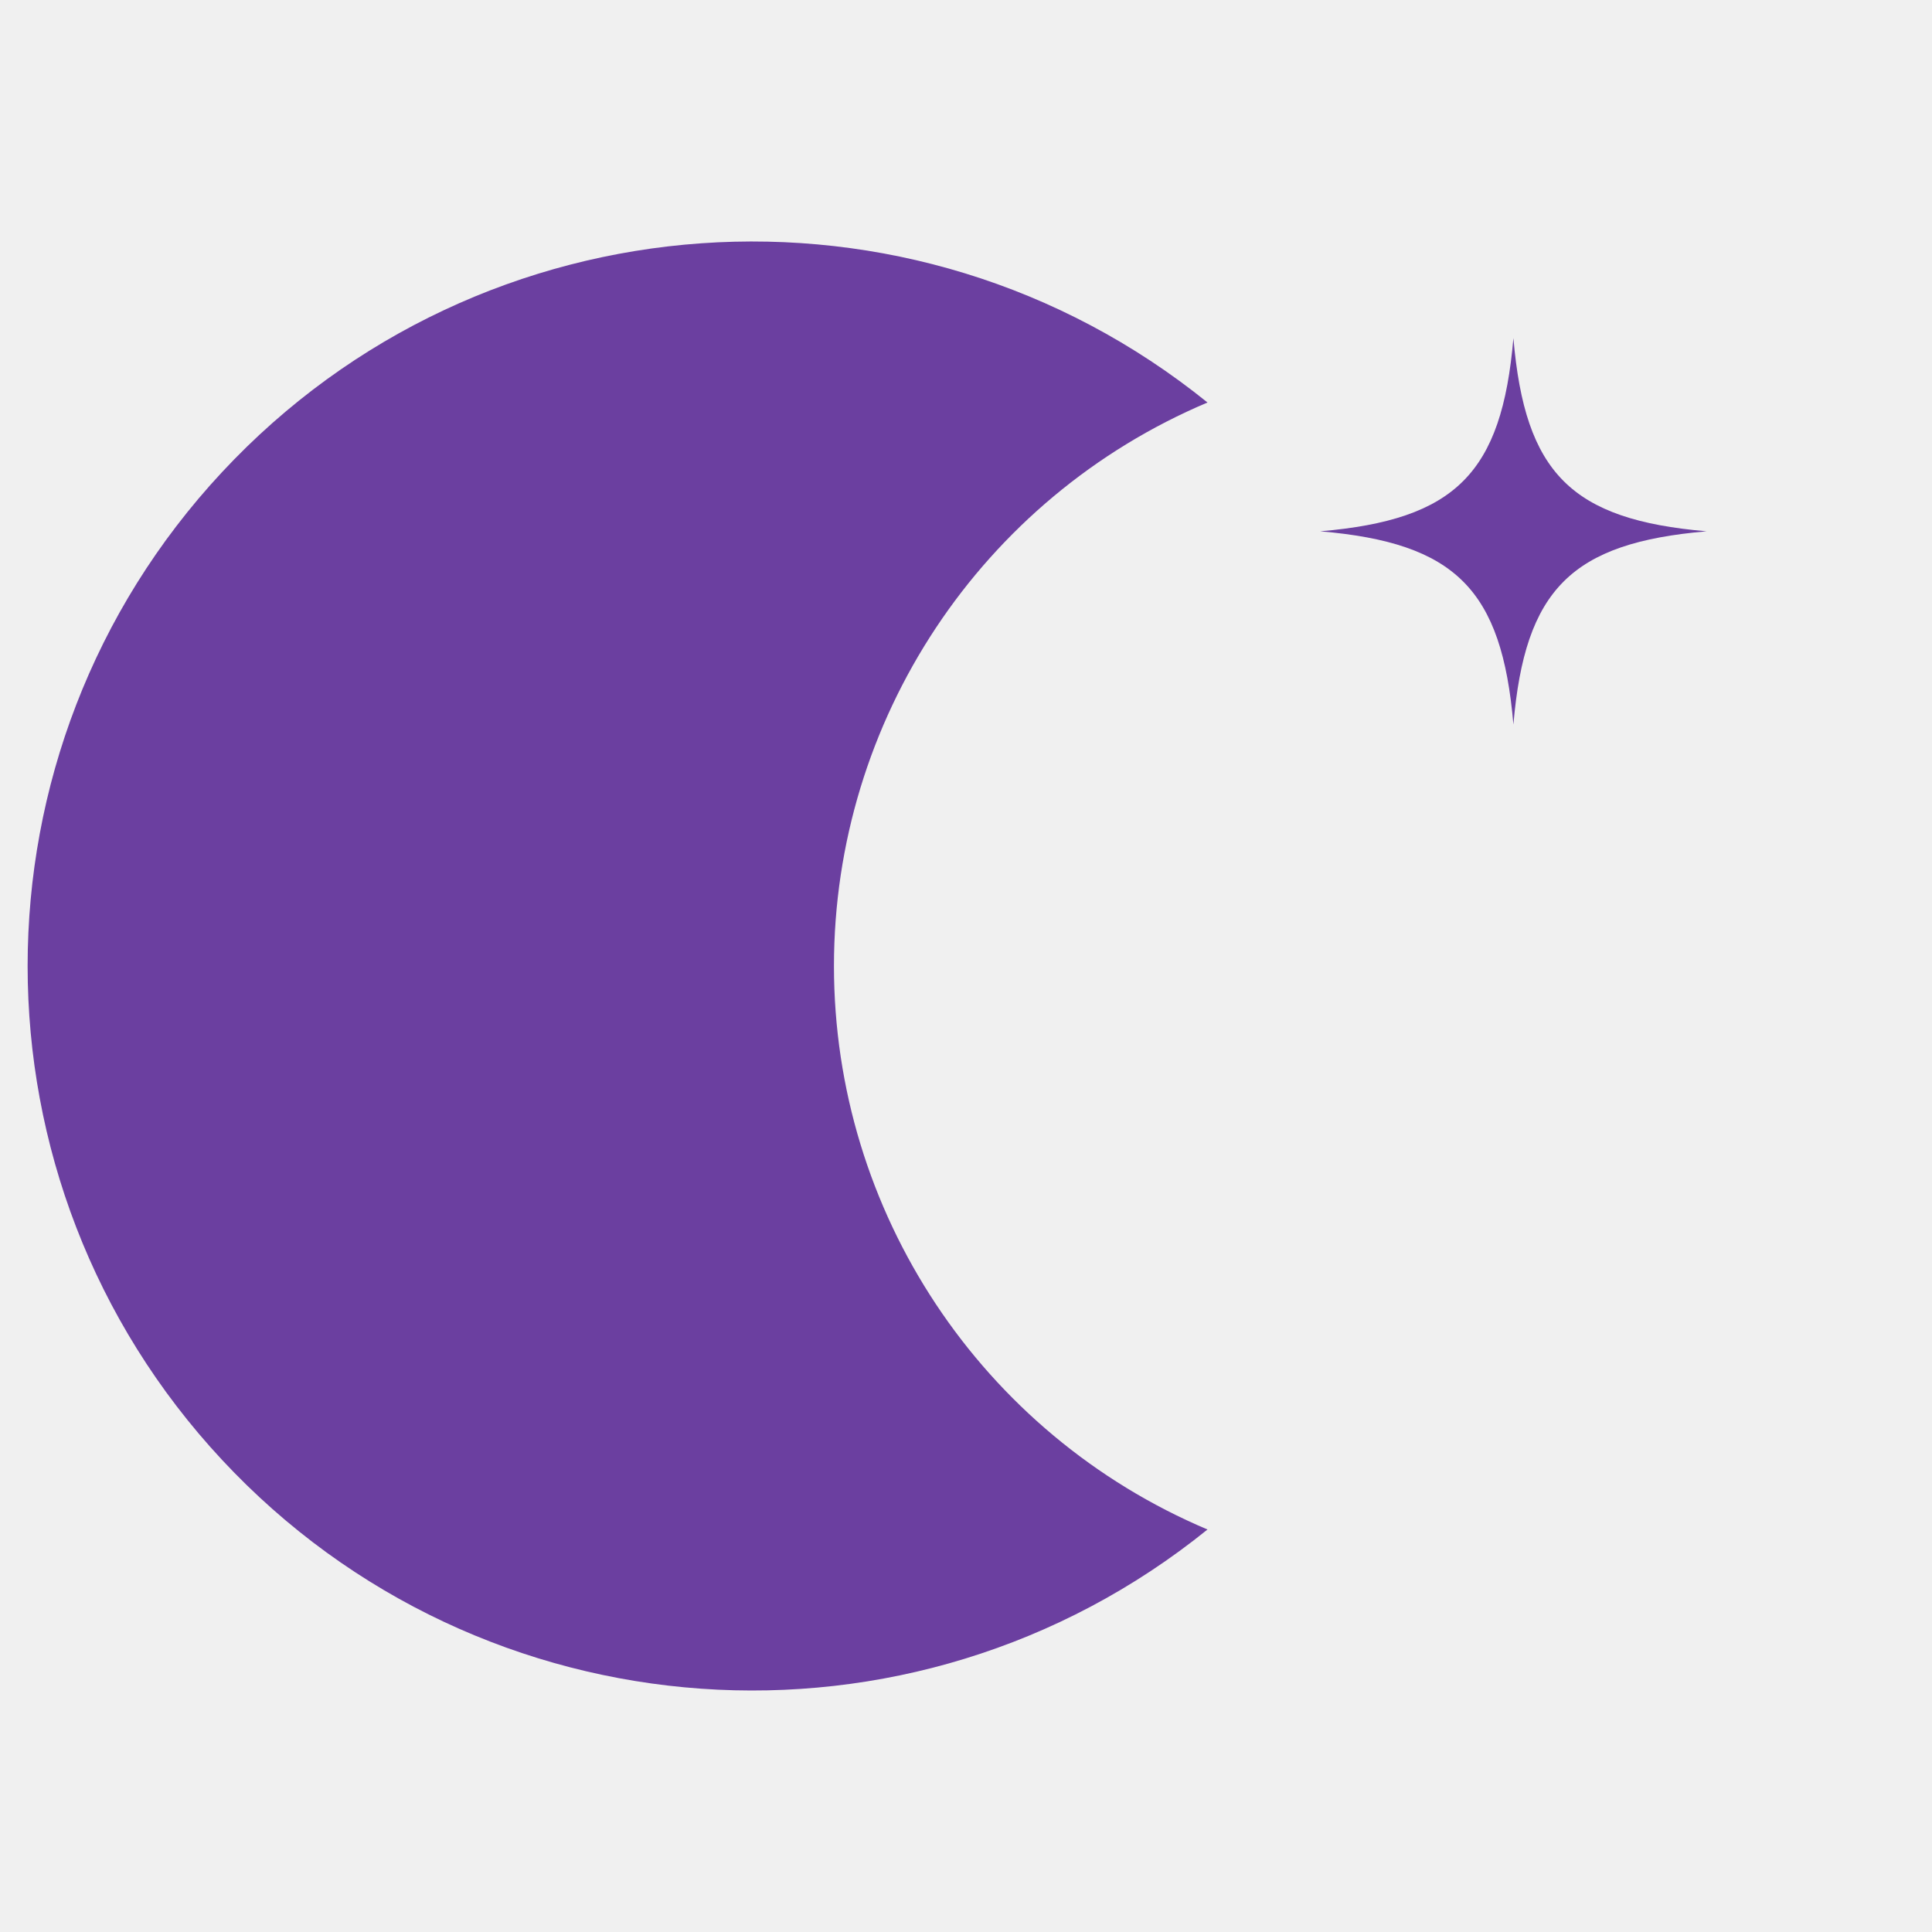
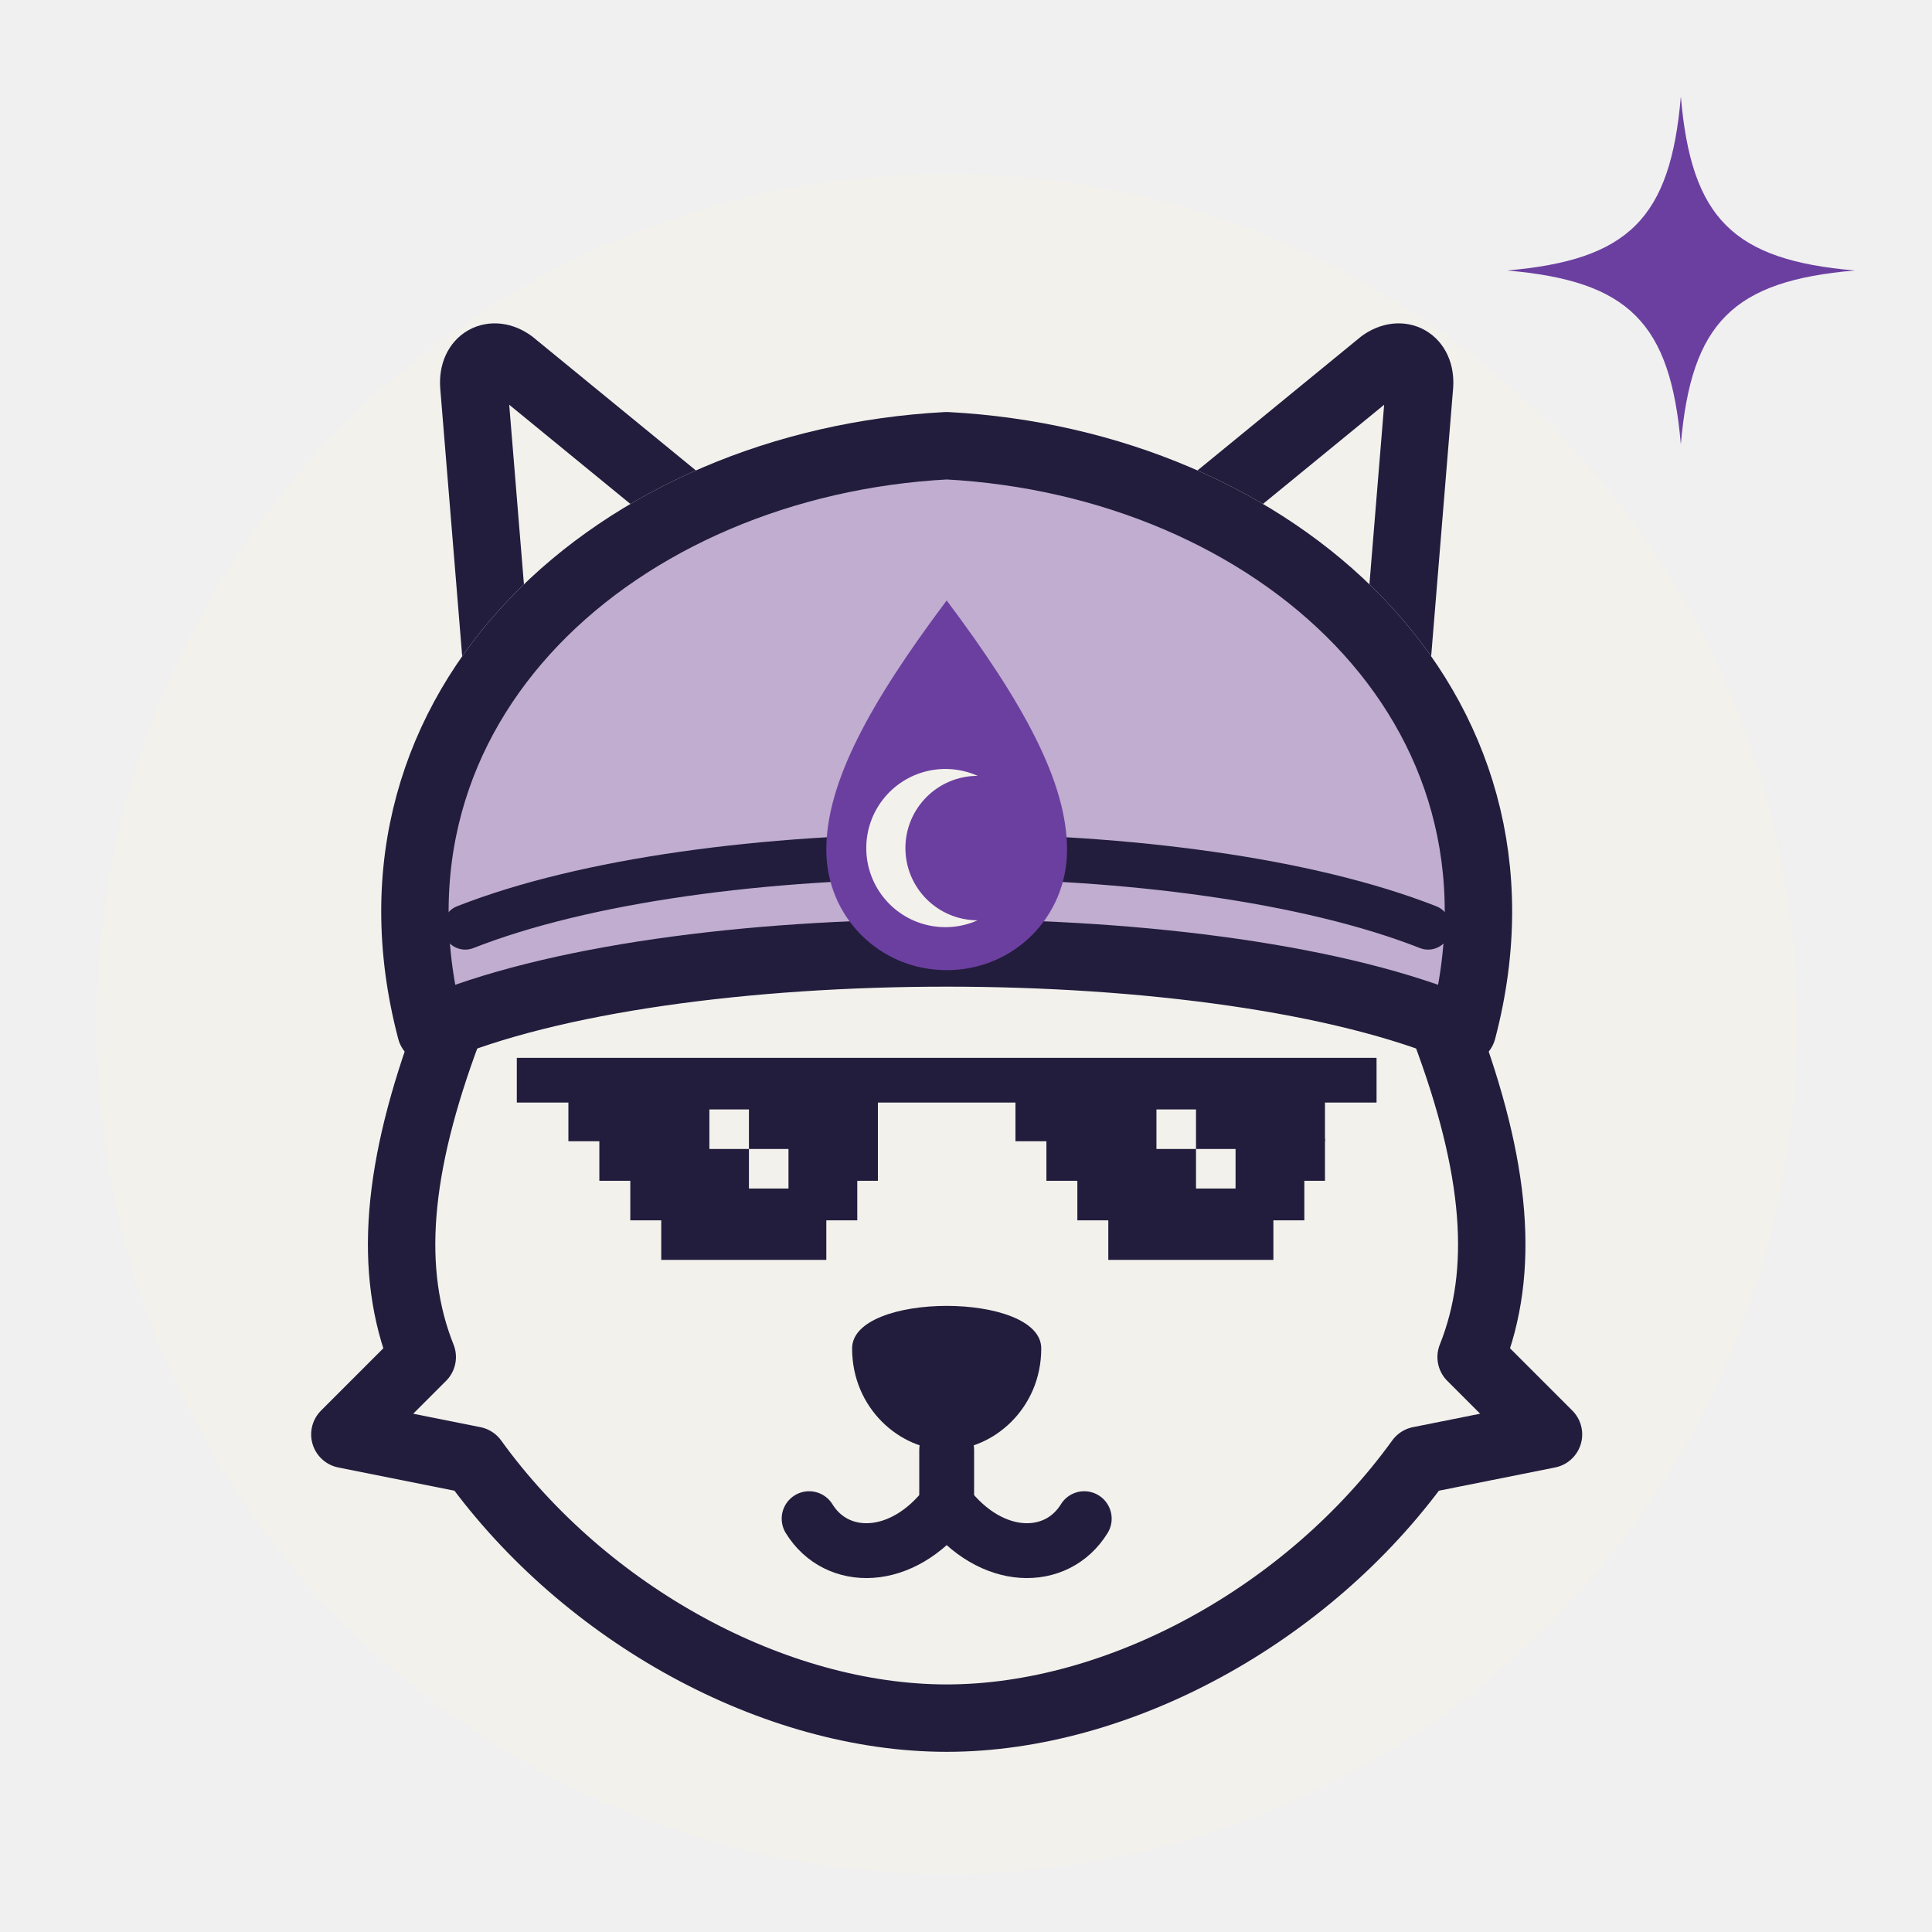
- <svg xmlns="http://www.w3.org/2000/svg" width="24" height="24" viewBox="0 0 24 24" fill="none">
-   <path fill="#6B3FA0" d="M15 5 A9 9 0 1 0 15 19 A7.6 7.6 0 0 1 15 5 Z" />
-   <path transform="translate(18.8 6.6) scale(2.4)" fill="#6B3FA0" d="M0,-1 C0.06,-0.3 0.3,-0.06 1,0 C0.3,0.06 0.06,0.3 0,1 C-0.06,0.3 -0.3,0.06 -1,0 C-0.3,-0.06 -0.06,-0.3 0,-1 Z" />
+ <svg xmlns="http://www.w3.org/2000/svg" viewBox="0 0 100 100">
+   <defs>
+     <mask id="ears" maskUnits="userSpaceOnUse" x="0" y="0" width="100" height="100">
+       <rect width="100" height="100" fill="white" />
+       <path d="M20 47 C15 28 31 14 50 13 C69 14 85 28 80 47 C66 41 34 41 20 47 Z" fill="black" stroke="black" stroke-width="3.92" />
+     </mask>
+   </defs>
+   <circle cx="49" cy="53" r="44" fill="#F3F1EC" />
+   <path fill="#6B3FA0" transform="translate(87 14) scale(9)" d="M0,-1 C0.06,-0.3 0.3,-0.06 1,0 C0.3,0.06 0.06,0.3 0,1 C-0.06,0.3 -0.3,0.06 -1,0 C-0.3,-0.06 -0.06,-0.3 0,-1 Z" />
+   <g transform="translate(4.5 11.5) scale(0.89)">
+     <path d="M20 47 C15 28 31 14 50 13 C69 14 85 28 80 47 C66 41 34 41 20 47 Z" fill="#6B3FA0" opacity="0.38" />
+     <g fill="none" stroke="#221D3C" stroke-linecap="round" stroke-linejoin="round">
+       <g mask="url(#ears)" stroke-width="3.92">
+         <path d="M25 40 L22.5 9.5 C22.4 8 23.6 7.4 24.7 8.2 L44 24" />
+         <path d="M75 40 L77.5 9.5 C77.6 8 76.4 7.4 75.3 8.2 L56 24" />
+       </g>
+       <path d="M21 47 C18 55 17.5 61 19.5 66 L15 70.5 L22.5 72 C29 81 40 87 50 87 C60 87 71 81 77.5 72 L85 70.5 L80.5 66 C82.5 61 82 55 79 47" stroke-width="3.92" />
+       <path d="M44.5 65.5 C44.5 62.2 55.5 62.2 55.5 65.5 C55.5 69 52.7 71.4 50 71.4 C47.3 71.4 44.5 69 44.5 65.5 Z" fill="#221D3C" stroke="none" />
+       <path d="M50 71.4 L50 74.6 M50 74.6 C47.4 78 43.6 78 42 75.4 M50 74.6 C52.6 78 56.4 78 58 75.4" stroke-width="3.19" />
+       <path d="M20 47 C15 28 31 14 50 13 C69 14 85 28 80 47 C66 41 34 41 20 47 Z" stroke-width="3.92" />
+       <path d="M22 41 C36 35.5 64 35.5 78 41" stroke-width="2.61" />
+     </g>
+     <rect x="25" y="48.6" width="50.0" height="2.6" fill="#221D3C" />
+     <rect x="28" y="51.0" width="18.0" height="2.45" fill="#221D3C" />
+     <rect x="29.8" y="53.3" width="16.2" height="2.45" fill="#221D3C" />
+     <rect x="31.6" y="55.6" width="13.2" height="2.45" fill="#221D3C" />
+     <rect x="33.4" y="57.9" width="9.6" height="2.45" fill="#221D3C" />
+     <rect x="54" y="51.0" width="18.0" height="2.45" fill="#221D3C" />
+     <rect x="55.8" y="53.3" width="16.2" height="2.45" fill="#221D3C" />
+     <rect x="57.6" y="55.6" width="13.2" height="2.45" fill="#221D3C" />
+     <rect x="59.4" y="57.9" width="9.6" height="2.45" fill="#221D3C" />
+     <rect x="36.2" y="51.6" width="2.3" height="2.3" fill="#F3F1EC" />
+     <rect x="38.5" y="53.9" width="2.3" height="2.3" fill="#F3F1EC" />
+     <rect x="62.2" y="51.6" width="2.3" height="2.3" fill="#F3F1EC" />
+     <rect x="64.5" y="53.9" width="2.3" height="2.3" fill="#F3F1EC" />
+     <path d="M50 22 C45.5 28 43 32.6 43 36.5 C43 40.4 46.1 43.5 50 43.5 C53.9 43.5 57 40.4 57 36.5 C57 32.6 54.5 28 50 22 Z" fill="#6B3FA0" />
+     <path d="M51.8 32.2 A4.6 4.6 0 1 0 51.8 40.6 A3.8 3.8 0 0 1 51.8 32.2 Z" fill="#F3F1EC" />
+   </g>
</svg>
